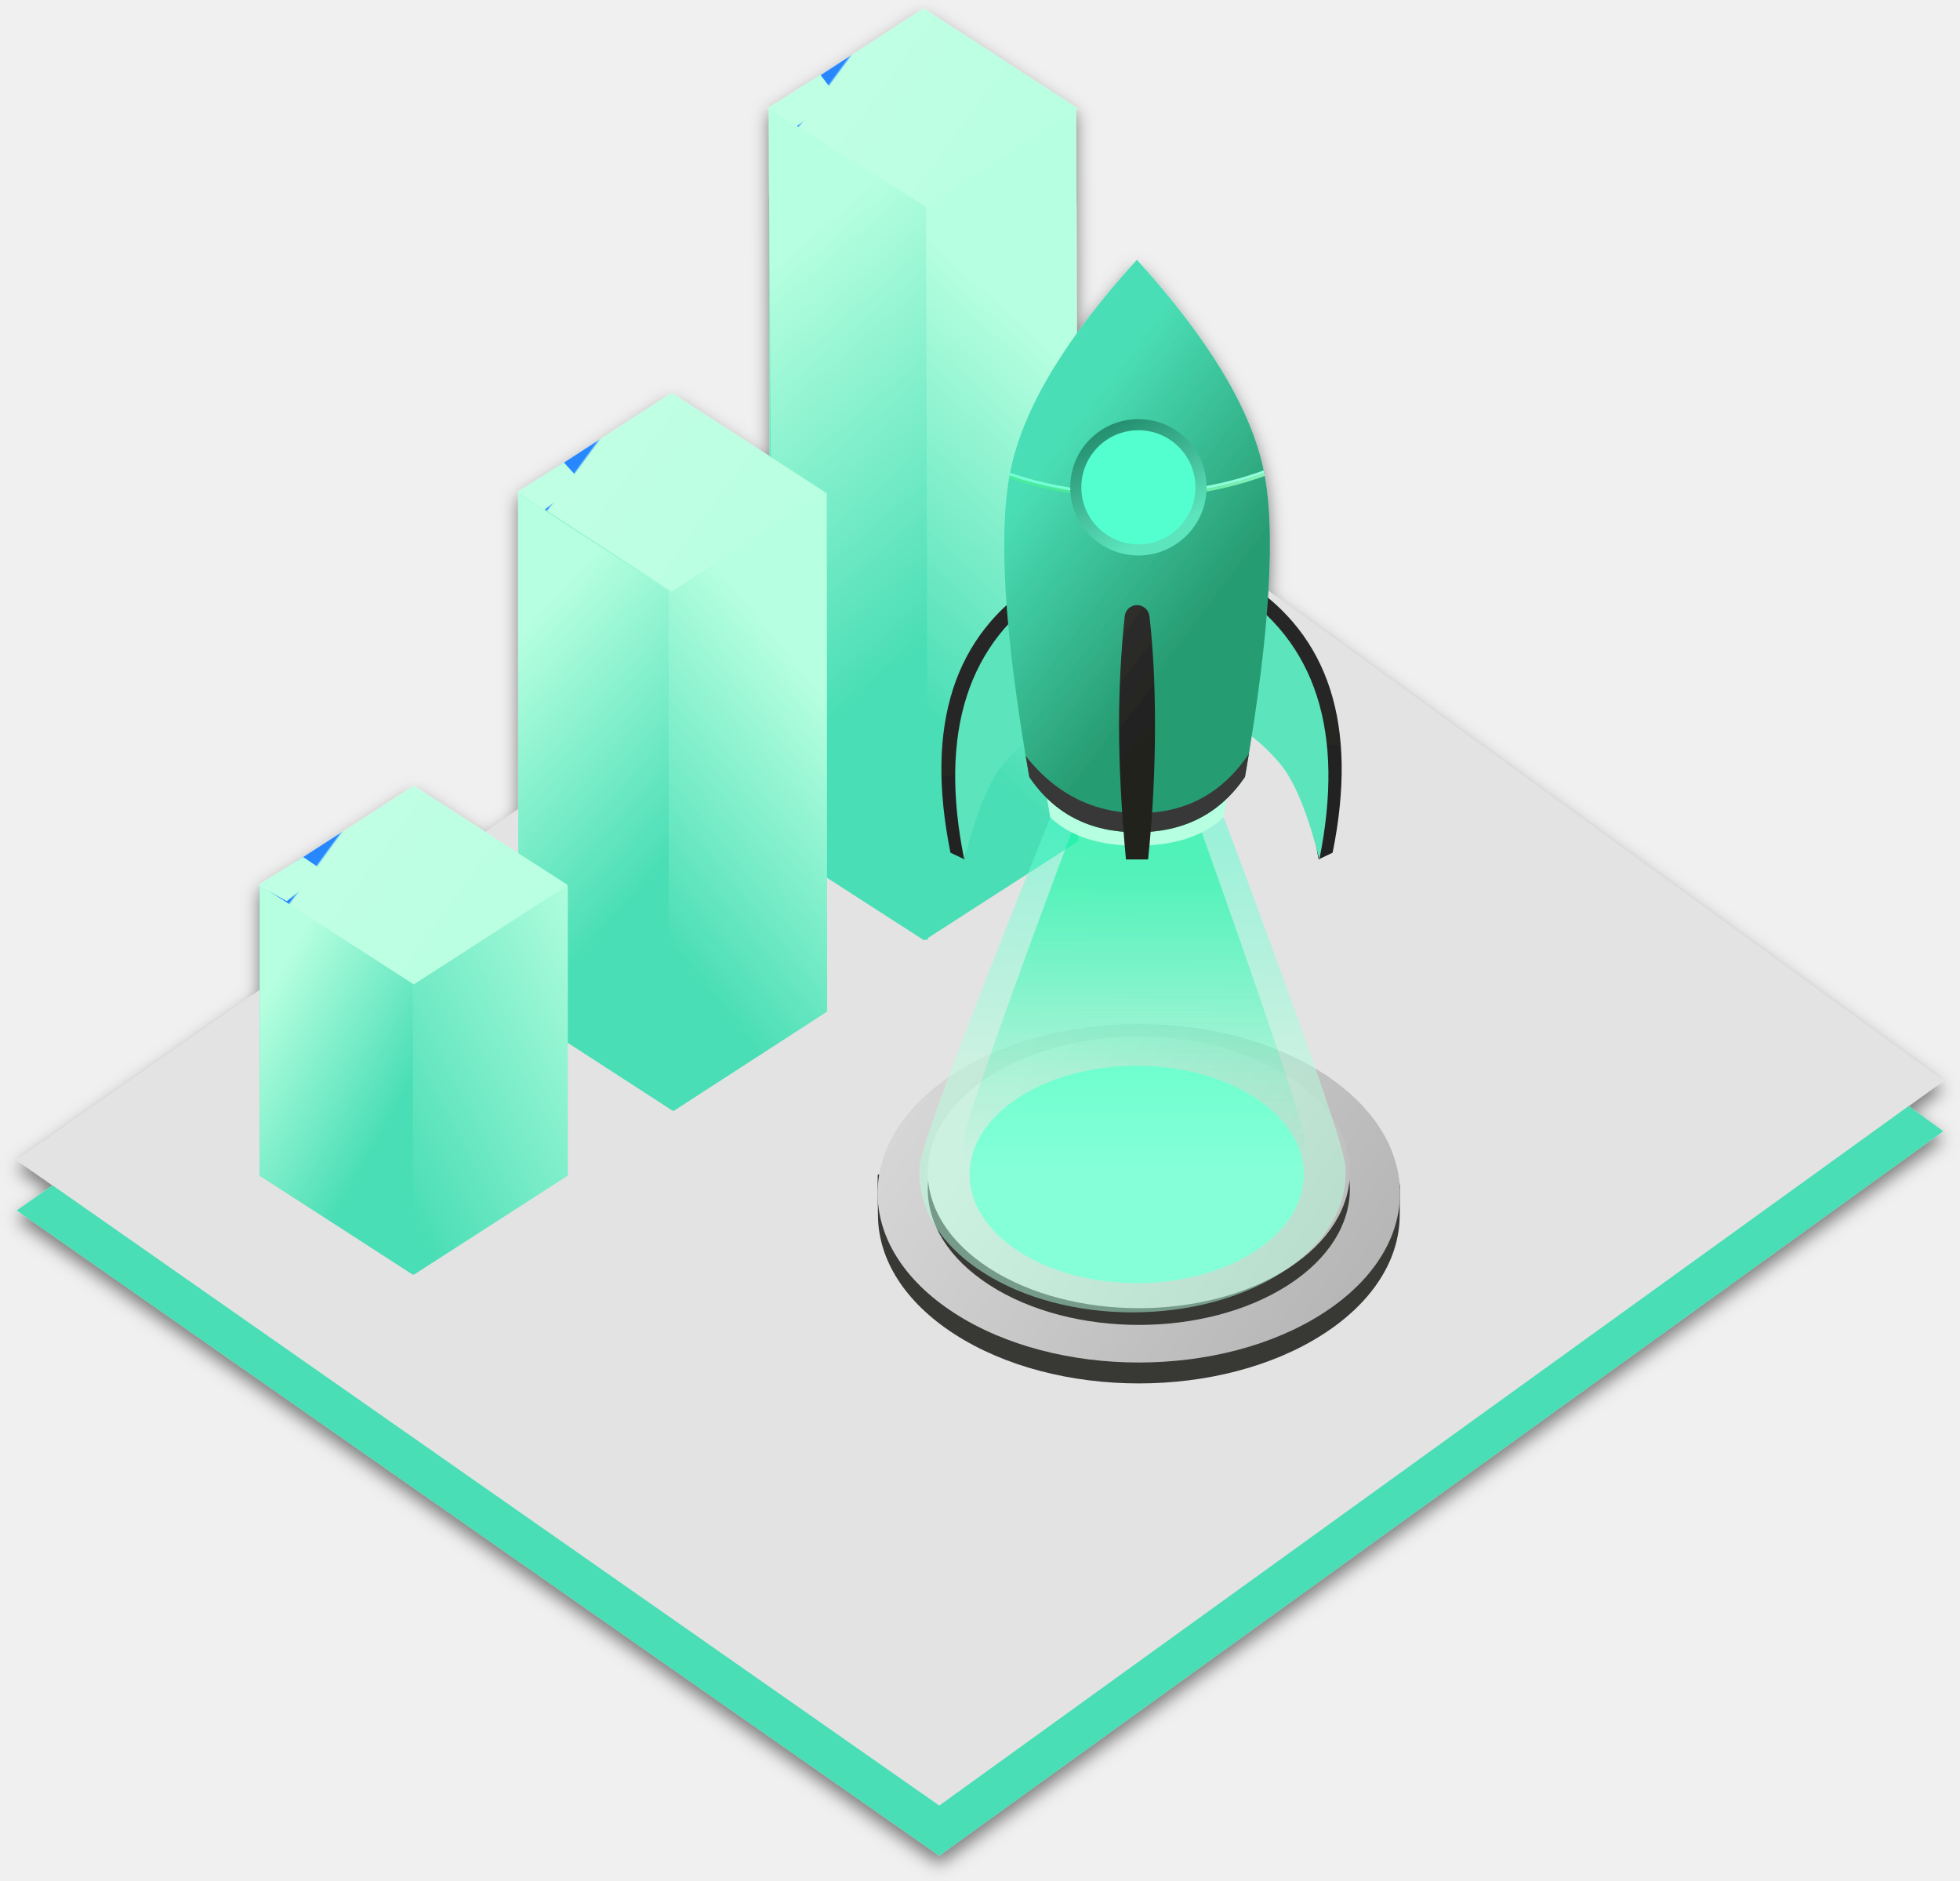
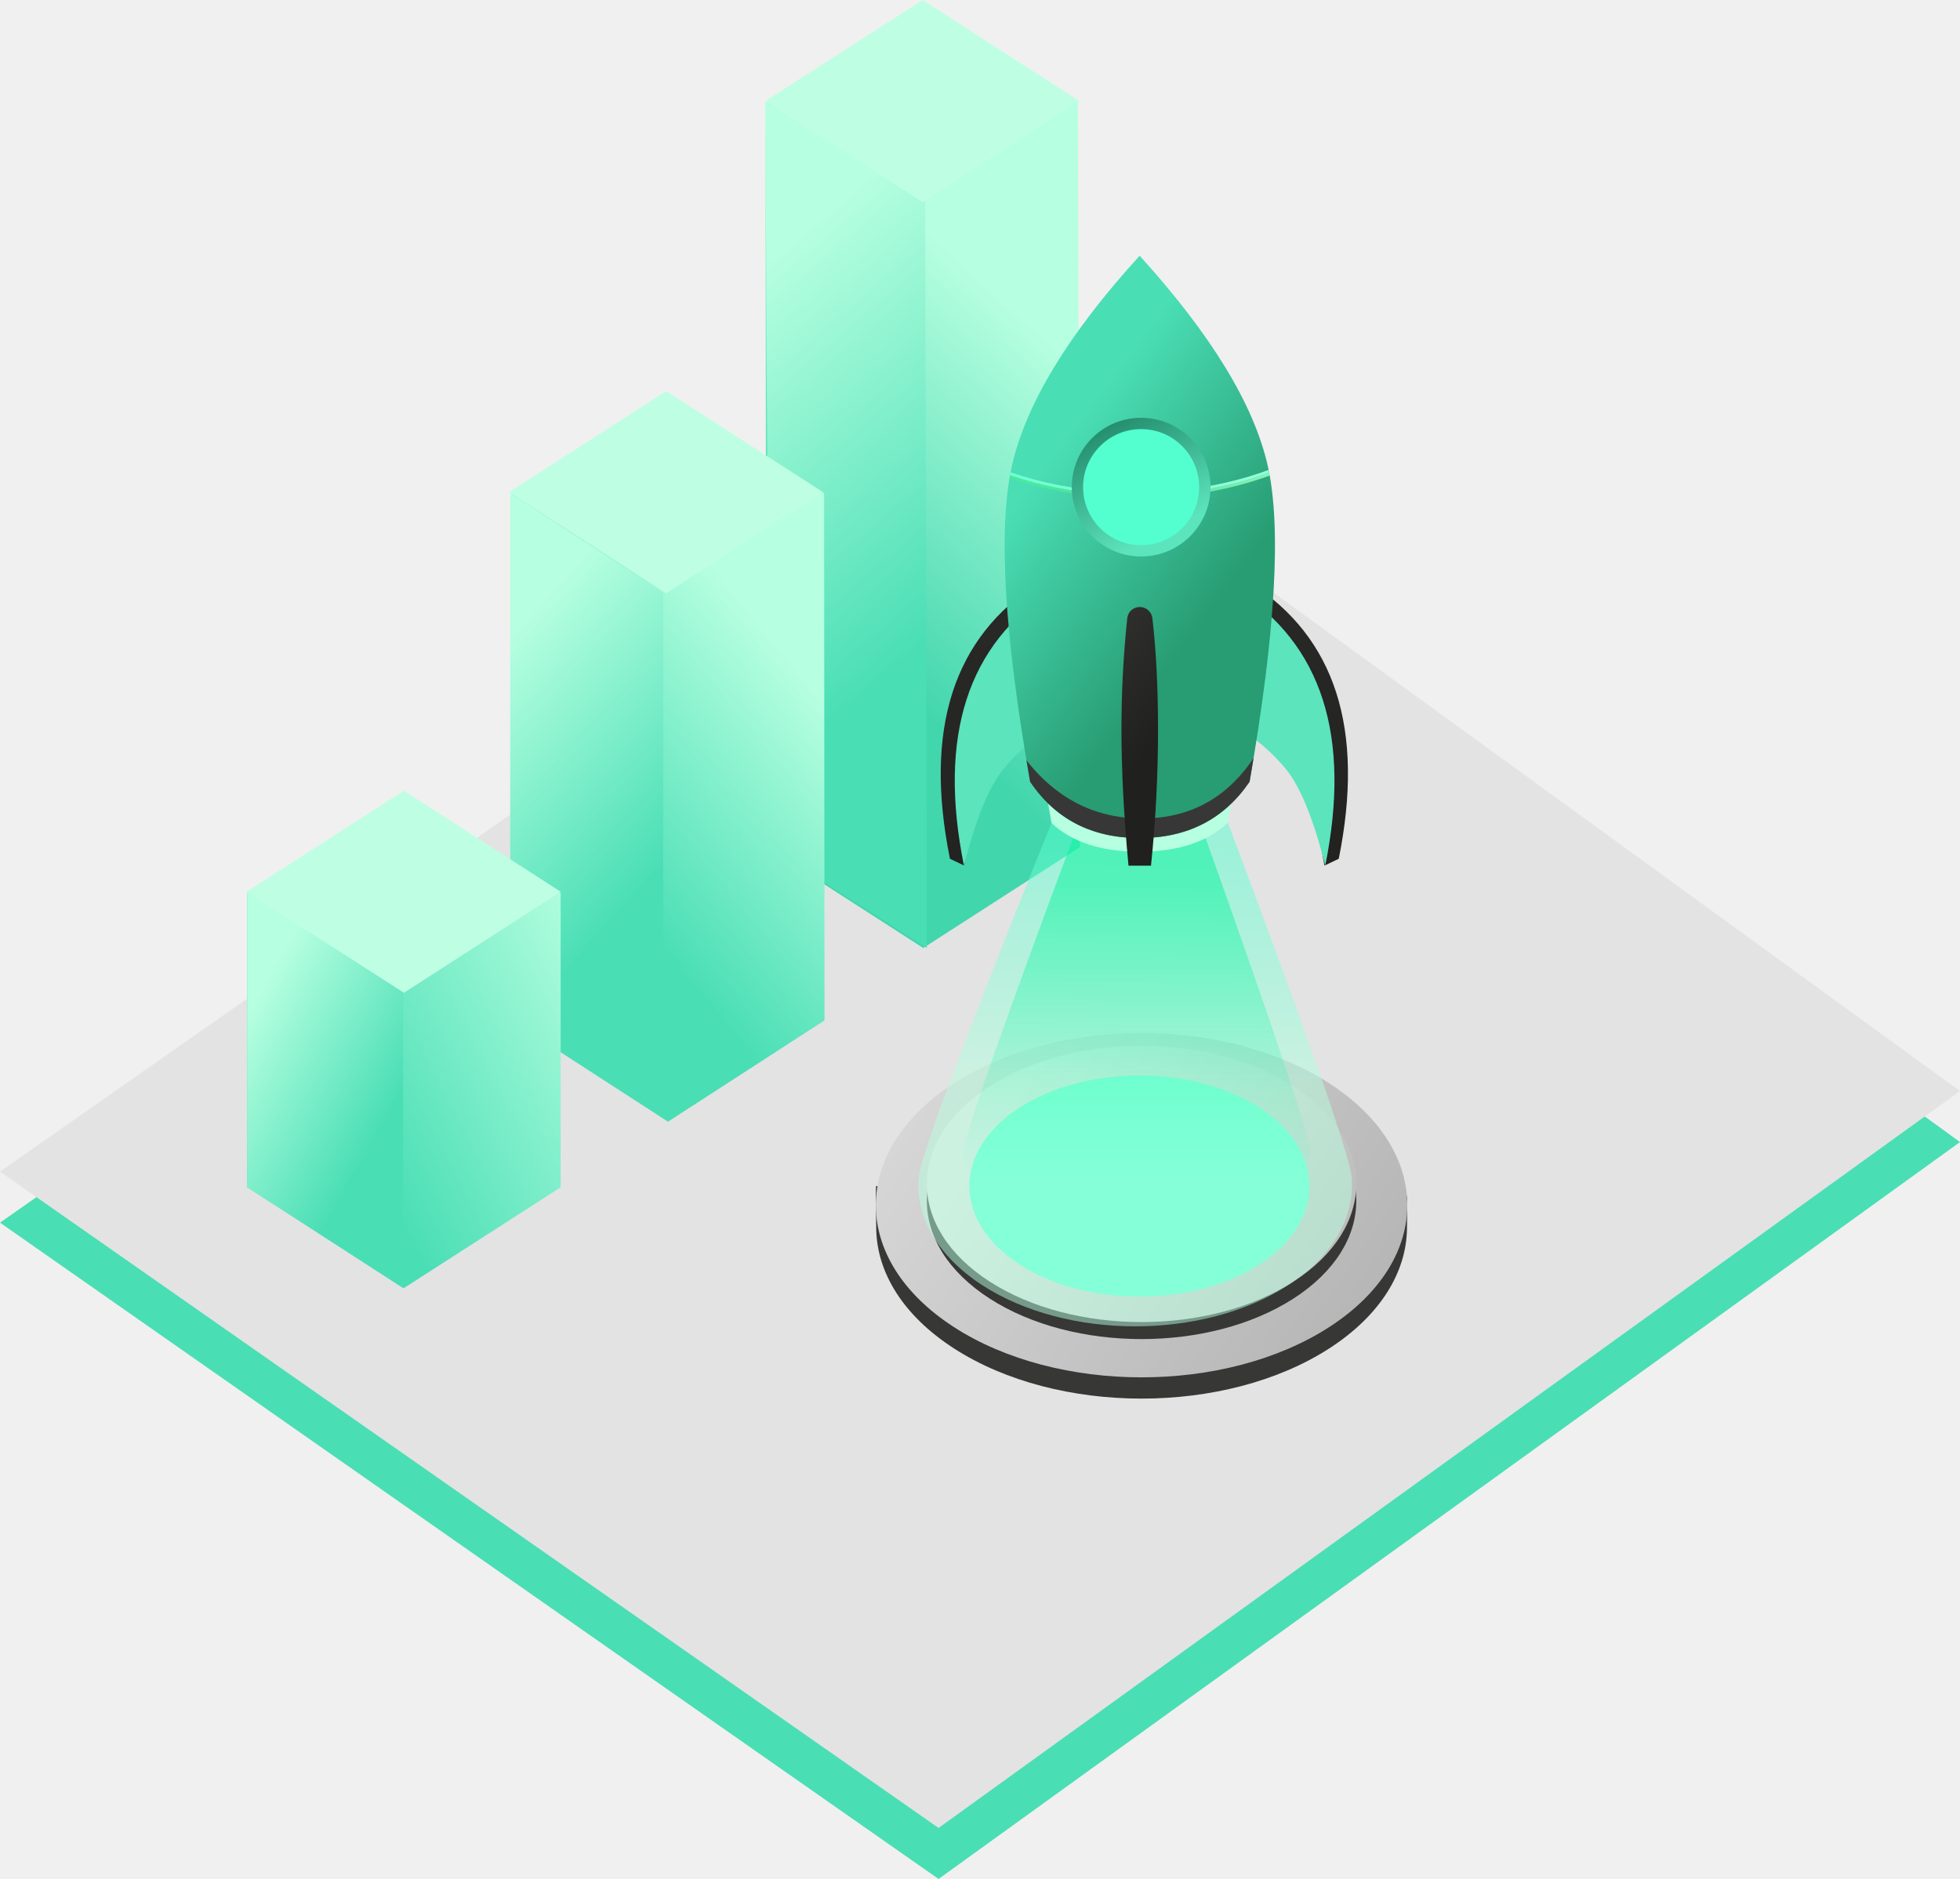
- <svg xmlns="http://www.w3.org/2000/svg" xmlns:xlink="http://www.w3.org/1999/xlink" width="469px" height="450px" viewBox="0 0 469 450" version="1.1">
+ <svg xmlns="http://www.w3.org/2000/svg" xmlns:xlink="http://www.w3.org/1999/xlink" width="461px" height="442px" viewBox="0 0 461 442" version="1.1">
  <defs>
-     <filter x="-2.6%" y="-2.7%" width="105.2%" height="105.4%" filterUnits="objectBoundingBox" id="filter-1">
-       <feOffset dx="0" dy="2" in="SourceAlpha" result="shadowOffsetOuter1" />
-       <feGaussianBlur stdDeviation="2" in="shadowOffsetOuter1" result="shadowBlurOuter1" />
-       <feColorMatrix values="0 0 0 0 0   0 0 0 0 0   0 0 0 0 0  0 0 0 0.5 0" type="matrix" in="shadowBlurOuter1" result="shadowMatrixOuter1" />
-       <feMerge>
-         <feMergeNode in="shadowMatrixOuter1" />
-         <feMergeNode in="SourceGraphic" />
-       </feMerge>
-     </filter>
-     <linearGradient x1="47.976%" y1="71.739%" x2="65.591%" y2="19.933%" id="linearGradient-2">
+     <linearGradient x1="47.976%" y1="71.739%" x2="65.591%" y2="19.933%" id="linearGradient-1">
+       <stop stop-color="#42D6AD" offset="0%" />
+       <stop stop-color="#B6FFE0" offset="100%" />
+     </linearGradient>
+     <linearGradient x1="54.477%" y1="71.347%" x2="44.727%" y2="11.867%" id="linearGradient-2">
      <stop stop-color="#4ADEB5" offset="0%" />
      <stop stop-color="#B6FFE0" offset="100%" />
    </linearGradient>
-     <linearGradient x1="113.516%" y1="84.75%" x2="18.419%" y2="39.481%" id="linearGradient-3">
-       <stop stop-color="#B6FFE0" offset="0%" />
-       <stop stop-color="#C0FFE4" offset="99.245%" />
-       <stop stop-color="#2787FF" offset="100%" />
-     </linearGradient>
-     <linearGradient x1="54.477%" y1="71.347%" x2="44.727%" y2="11.867%" id="linearGradient-4">
+     <linearGradient x1="49.106%" y1="73.648%" x2="56.889%" y2="17.293%" id="linearGradient-3">
      <stop stop-color="#4ADEB5" offset="0%" />
      <stop stop-color="#B6FFE0" offset="100%" />
    </linearGradient>
-     <linearGradient x1="46.374%" y1="71.739%" x2="77.929%" y2="19.933%" id="linearGradient-5">
+     <linearGradient x1="46.374%" y1="71.739%" x2="77.929%" y2="19.933%" id="linearGradient-4">
      <stop stop-color="#4ADEB5" offset="0%" />
      <stop stop-color="#B6FFE0" offset="100%" />
    </linearGradient>
-     <linearGradient x1="113.516%" y1="84.597%" x2="18.419%" y2="39.527%" id="linearGradient-6">
-       <stop stop-color="#B6FFE0" offset="0%" />
-       <stop stop-color="#C0FFE4" offset="99.245%" />
-       <stop stop-color="#2787FF" offset="100%" />
-     </linearGradient>
-     <linearGradient x1="57.363%" y1="71.347%" x2="41.327%" y2="11.867%" id="linearGradient-7">
+     <linearGradient x1="57.363%" y1="71.347%" x2="41.327%" y2="11.867%" id="linearGradient-5">
      <stop stop-color="#4ADEB5" offset="0%" />
      <stop stop-color="#B6FFE0" offset="100%" />
    </linearGradient>
-     <linearGradient x1="100%" y1="70.995%" x2="-32.64%" y2="11.902%" id="linearGradient-8">
+     <linearGradient x1="100%" y1="70.995%" x2="-32.64%" y2="11.902%" id="linearGradient-6">
      <stop stop-color="#B5B5B5" offset="0%" />
      <stop stop-color="#E3E3E3" offset="100%" />
    </linearGradient>
-     <linearGradient x1="112.726%" y1="81.457%" x2="10.294%" y2="37.624%" id="linearGradient-9">
+     <linearGradient x1="112.726%" y1="81.457%" x2="10.294%" y2="37.624%" id="linearGradient-7">
      <stop stop-color="#B5B5B5" offset="0%" />
      <stop stop-color="#E3E3E3" offset="100%" />
    </linearGradient>
-     <linearGradient x1="50%" y1="9.938%" x2="48.536%" y2="55.335%" id="linearGradient-10">
+     <linearGradient x1="50%" y1="9.938%" x2="48.536%" y2="55.335%" id="linearGradient-8">
      <stop stop-color="#53FFCF" offset="0%" />
      <stop stop-color="#B6FFE0" offset="100%" />
    </linearGradient>
-     <linearGradient x1="50%" y1="17.688%" x2="50%" y2="79.645%" id="linearGradient-11">
+     <linearGradient x1="50%" y1="17.688%" x2="50%" y2="79.645%" id="linearGradient-9">
      <stop stop-color="#02F49A" offset="0%" />
      <stop stop-color="#04FFA9" stop-opacity="0" offset="100%" />
    </linearGradient>
-     <linearGradient x1="50.417%" y1="89.605%" x2="43.137%" y2="-28.844%" id="linearGradient-12">
+     <linearGradient x1="50.417%" y1="89.605%" x2="43.137%" y2="-28.844%" id="linearGradient-10">
      <stop stop-color="#232322" offset="0%" />
      <stop stop-color="#2B2B2A" offset="100%" />
    </linearGradient>
-     <linearGradient x1="50.417%" y1="89.605%" x2="43.115%" y2="-29.204%" id="linearGradient-13">
+     <linearGradient x1="50.417%" y1="89.605%" x2="43.115%" y2="-29.204%" id="linearGradient-11">
      <stop stop-color="#222221" offset="0%" />
      <stop stop-color="#2B2B2A" offset="100%" />
    </linearGradient>
-     <linearGradient x1="35.127%" y1="68.47%" x2="63.442%" y2="22.646%" id="linearGradient-14">
+     <linearGradient x1="46.801%" y1="70.092%" x2="52.891%" y2="20.244%" id="linearGradient-12">
      <stop stop-color="#289C73" offset="0%" />
      <stop stop-color="#4ADEB5" offset="100%" />
    </linearGradient>
-     <path d="M6.284,123.893 C0.187,88.808 -1.243,64.06 1.995,49.649 C5.232,35.237 15.281,18.739 32.143,0.154 C48.913,18.566 58.929,35.064 62.193,49.649 C65.456,64.233 64.026,88.982 57.904,123.893 C51.948,132.723 43.361,137.138 32.143,137.138 C20.925,137.138 12.305,132.723 6.284,123.893 Z" id="path-15" />
-     <linearGradient x1="122.716%" y1="89.791%" x2="0%" y2="32.444%" id="linearGradient-17">
+     <linearGradient x1="35.127%" y1="68.47%" x2="63.442%" y2="22.646%" id="linearGradient-13">
+       <stop stop-color="#289C73" offset="0%" />
+       <stop stop-color="#4ADEB5" offset="100%" />
+     </linearGradient>
+     <path d="M6.284,123.893 C0.187,88.808 -1.243,64.06 1.995,49.649 C5.232,35.237 15.281,18.739 32.143,0.154 C48.913,18.566 58.929,35.064 62.193,49.649 C65.456,64.233 64.026,88.982 57.904,123.893 C51.948,132.723 43.361,137.138 32.143,137.138 C20.925,137.138 12.305,132.723 6.284,123.893 Z" id="path-14" />
+     <path d="M6.284,123.893 C0.187,88.808 -1.243,64.06 1.995,49.649 C5.232,35.237 15.281,18.739 32.143,0.154 C48.913,18.566 58.929,35.064 62.193,49.649 C65.456,64.233 64.026,88.982 57.904,123.893 C51.948,132.723 43.361,137.138 32.143,137.138 C20.925,137.138 12.305,132.723 6.284,123.893 Z" id="path-16" />
+     <linearGradient x1="122.716%" y1="89.791%" x2="0%" y2="32.444%" id="linearGradient-18">
      <stop stop-color="#53FFCF" offset="0%" />
      <stop stop-color="#B6FFE0" offset="100%" />
    </linearGradient>
-     <linearGradient x1="114.727%" y1="76.866%" x2="30.331%" y2="44.526%" id="linearGradient-18">
+     <path d="M6.284,123.893 C0.187,88.808 -1.243,64.06 1.995,49.649 C5.232,35.237 15.281,18.739 32.143,0.154 C48.913,18.566 58.929,35.064 62.193,49.649 C65.456,64.233 64.026,88.982 57.904,123.893 C51.948,132.723 43.361,137.138 32.143,137.138 C20.925,137.138 12.305,132.723 6.284,123.893 Z" id="path-19" />
+     <linearGradient x1="114.727%" y1="76.866%" x2="30.331%" y2="44.526%" id="linearGradient-21">
      <stop stop-color="#00FF3A" stop-opacity="0" offset="0%" />
      <stop stop-color="#B6FFE0" offset="100%" />
    </linearGradient>
-     <linearGradient x1="57.863%" y1="58.207%" x2="40.363%" y2="-40.007%" id="linearGradient-19">
+     <linearGradient x1="50.171%" y1="58.928%" x2="49.79%" y2="-47.912%" id="linearGradient-22">
      <stop stop-color="#20201E" offset="0%" />
      <stop stop-color="#373736" offset="100%" />
    </linearGradient>
-     <linearGradient x1="53.488%" y1="89.605%" x2="-7.613%" y2="-29.204%" id="linearGradient-20">
+     <linearGradient x1="57.863%" y1="58.207%" x2="40.363%" y2="-40.007%" id="linearGradient-23">
+       <stop stop-color="#20201E" offset="0%" />
+       <stop stop-color="#373736" offset="100%" />
+     </linearGradient>
+     <linearGradient x1="53.488%" y1="89.605%" x2="-7.613%" y2="-29.204%" id="linearGradient-24">
      <stop stop-color="#5CE4BC" offset="0%" />
      <stop stop-color="#076146" offset="100%" />
    </linearGradient>
-     <linearGradient x1="40.809%" y1="71.739%" x2="120.802%" y2="19.933%" id="linearGradient-21">
+     <linearGradient x1="40.809%" y1="71.739%" x2="120.802%" y2="19.933%" id="linearGradient-25">
      <stop stop-color="#4ADEB5" offset="0%" />
      <stop stop-color="#B6FFE0" offset="100%" />
    </linearGradient>
-     <linearGradient x1="69.061%" y1="71.347%" x2="27.548%" y2="11.867%" id="linearGradient-22">
+     <linearGradient x1="69.061%" y1="71.347%" x2="27.548%" y2="11.867%" id="linearGradient-26">
      <stop stop-color="#4ADEB5" offset="0%" />
      <stop stop-color="#B6FFE0" offset="100%" />
    </linearGradient>
-     <linearGradient x1="113.516%" y1="84.334%" x2="18.419%" y2="39.607%" id="linearGradient-23">
-       <stop stop-color="#B6FFE0" offset="0%" />
-       <stop stop-color="#C0FFE4" offset="99.245%" />
-       <stop stop-color="#2787FF" offset="100%" />
-     </linearGradient>
  </defs>
  <g id="Page-1" stroke="none" stroke-width="1" fill="none" fill-rule="evenodd">
-     <g id="Desktop-HD" transform="translate(-824, -2330)">
-       <g id="Group-11" filter="url(#filter-1)" transform="translate(828, 2332)">
-         <g id="Group-10">
-           <polygon id="Rectangle" fill="#4ADEB5" points="248.024 114 461 268.652 220.756 442 0 287.61" />
-           <polygon id="Rectangle" fill="#E3E3E3" points="248.024 102 461 256.652 220.756 430 0 275.61" />
-           <polygon id="Base" fill="url(#linearGradient-2)" points="180.295 199.273 180 24 253.514 24 254 199.273 217.148 223" />
-           <polygon id="Base" fill="url(#linearGradient-3)" points="180 24 217 0 254 24 217 48" />
-           <polygon id="Rectangle" fill="#BFFFE4" points="192.313 15.902 196 20.734 186.577 28.264 179.535 24" />
-           <polygon id="Base" fill="url(#linearGradient-4)" points="180.977 199.334 180 24 217.595 47.48 218 223" />
-           <g id="Group-2" transform="translate(120, 92)">
-             <polygon id="Base" fill="url(#linearGradient-5)" points="0.295 148.031 0.391 23.907 73.834 23.907 73.93 148.031 37.112 171.86" />
-             <polygon id="Base" fill="url(#linearGradient-6)" points="-1.49213975e-13 23.767 36.722 -2.13162821e-14 73.444 23.767 36.722 47.534" />
+     <g id="Rocket-(1)">
+       <g id="Group-10" transform="translate(0, 24)">
+         <polygon id="Rectangle" fill="#4ADEB5" fill-rule="nonzero" points="248.024 90 461 244.652 220.756 418 0 263.61" />
+         <polygon id="Rectangle" fill="#E3E3E3" fill-rule="nonzero" points="248.024 78 461 232.652 220.756 406 0 251.61" />
+         <polygon id="Base" fill="url(#linearGradient-1)" fill-rule="nonzero" points="180.295 175.273 180 0 253.514 0 254 175.273 217.148 199" />
+         <polygon id="Base" fill="url(#linearGradient-2)" fill-rule="nonzero" points="180.977 175.334 180 0 217.595 23.48 218 199" />
+         <g id="Group-2" transform="translate(120, 91)" fill="url(#linearGradient-4)" fill-rule="nonzero">
+           <polygon id="Base" points="0.295 125.031 0.391 0.907 73.834 0.907 73.93 125.031 37.112 148.86" />
+         </g>
+         <polygon id="Base" fill="url(#linearGradient-5)" fill-rule="nonzero" points="120 215.386 120 92 156 115.475 156 239" />
+         <path d="M206.096,255.009 C205.968,254.805 205.968,258.194 206.096,265.177 C206.282,275.331 212.375,285.448 224.374,293.195 C248.75,308.935 288.271,308.935 312.647,293.195 C324.691,285.419 330.784,275.256 330.927,265.064 C331.024,258.106 331.024,255.622 330.927,257.612 L206.096,255.009 Z" id="Oval-2" fill="#373736" fill-rule="nonzero" />
+         <path d="M224.306,288.138 C248.714,303.954 288.286,303.954 312.694,288.138 C337.102,272.322 337.102,246.678 312.694,230.862 C288.286,215.046 248.714,215.046 224.306,230.862 C199.898,246.678 199.898,272.322 224.306,288.138 Z" id="Oval-2" fill="url(#linearGradient-6)" fill-rule="nonzero" />
+         <path d="M232.791,281.481 C252.513,294.173 284.487,294.173 304.209,281.481 C323.93,268.789 323.93,248.211 304.209,235.519 C284.487,222.827 252.513,222.827 232.791,235.519 C213.07,248.211 213.07,268.789 232.791,281.481 Z" id="Oval-2" fill="#373736" fill-rule="nonzero" />
+         <path d="M232.791,277.481 C252.513,290.173 284.487,290.173 304.209,277.481 C323.93,264.789 323.93,244.211 304.209,231.519 C284.487,218.827 252.513,218.827 232.791,231.519 C213.07,244.211 213.07,264.789 232.791,277.481 Z" id="Oval-2" fill="url(#linearGradient-7)" fill-rule="nonzero" />
+         <path d="M239.716,273.385 C255.337,283.538 280.663,283.538 296.284,273.385 C311.905,263.231 311.905,246.769 296.284,236.615 C280.663,226.462 255.337,226.462 239.716,236.615 C224.095,246.769 224.095,263.231 239.716,273.385 Z" id="Oval-2" fill="#53FFCF" fill-rule="nonzero" />
+         <g id="Group-6" transform="translate(216, 36)">
+           <path d="M14.938,242.257 C34.854,255.248 67.146,255.248 87.062,242.257 C97.697,235.321 102.653,226.084 101.931,217.004 C101.511,211.72 90.48,180.371 68.84,122.957 L35.613,122.957 C12.365,180.326 0.52,211.642 0.077,216.903 C-0.69,226.016 4.264,235.296 14.938,242.257 Z" id="Light" fill="url(#linearGradient-8)" fill-rule="nonzero" opacity="0.5" />
+           <path d="M22.498,231.215 C38.463,241.614 64.347,241.614 80.312,231.215 C88.837,225.663 92.809,218.269 92.231,210.999 C91.894,206.769 82.611,179.18 64.384,128.232 L39.727,128.232 C20.654,179.145 10.941,206.707 10.586,210.919 C9.971,218.214 13.942,225.643 22.498,231.215 Z" id="Light" fill="url(#linearGradient-9)" fill-rule="nonzero" opacity="0.5" />
+           <g id="Rocket-wing" transform="translate(5.261905, 77.10145)" fill-rule="nonzero">
+             <path d="M22.991,0.006 C2.957,12.813 -3.984,34.449 2.168,64.914 L5.532,66.517 L11.496,33.261 L22.991,24.073 L22.991,0.006 Z" id="Path-13" fill="url(#linearGradient-10)" />
+             <path d="M26.291,1.668 C6.257,14.475 -0.684,36.111 5.468,66.575 C8.253,55.512 11.362,47.908 14.796,43.765 C18.229,39.621 22.061,36.407 26.291,34.122 L26.291,1.668 Z" id="Path-13" fill="#5CE4BC" />
          </g>
-           <polygon id="Base" fill="url(#linearGradient-7)" points="120 239.386 120 116 156 139.475 156 263" />
-           <path d="M206.096,279.009 C205.968,278.805 205.968,282.194 206.096,289.177 C206.282,299.331 212.375,309.448 224.374,317.195 C248.75,332.935 288.271,332.935 312.647,317.195 C324.691,309.419 330.784,299.256 330.927,289.064 C331.024,282.106 331.024,279.622 330.927,281.612 L206.096,279.009 Z" id="Oval-2" fill="#373736" />
-           <path d="M224.306,312.138 C248.714,327.954 288.286,327.954 312.694,312.138 C337.102,296.322 337.102,270.678 312.694,254.862 C288.286,239.046 248.714,239.046 224.306,254.862 C199.898,270.678 199.898,296.322 224.306,312.138 Z" id="Oval-2" fill="url(#linearGradient-8)" />
-           <path d="M232.791,305.481 C252.513,318.173 284.487,318.173 304.209,305.481 C323.93,292.789 323.93,272.211 304.209,259.519 C284.487,246.827 252.513,246.827 232.791,259.519 C213.07,272.211 213.07,292.789 232.791,305.481 Z" id="Oval-2" fill="#373736" />
-           <path d="M232.791,301.481 C252.513,314.173 284.487,314.173 304.209,301.481 C323.93,288.789 323.93,268.211 304.209,255.519 C284.487,242.827 252.513,242.827 232.791,255.519 C213.07,268.211 213.07,288.789 232.791,301.481 Z" id="Oval-2" fill="url(#linearGradient-9)" />
-           <path d="M239.716,297.385 C255.337,307.538 280.663,307.538 296.284,297.385 C311.905,287.231 311.905,270.769 296.284,260.615 C280.663,250.462 255.337,250.462 239.716,260.615 C224.095,270.769 224.095,287.231 239.716,297.385 Z" id="Oval-2" fill="#53FFCF" />
-           <g id="Group-6" transform="translate(216, 60)">
-             <path d="M14.938,242.257 C34.854,255.248 67.146,255.248 87.062,242.257 C97.697,235.321 102.653,226.084 101.931,217.004 C101.511,211.72 90.48,180.371 68.84,122.957 L35.613,122.957 C12.365,180.326 0.52,211.642 0.077,216.903 C-0.69,226.016 4.264,235.296 14.938,242.257 Z" id="Light" fill="url(#linearGradient-10)" opacity="0.5" />
-             <path d="M22.498,231.215 C38.463,241.614 64.347,241.614 80.312,231.215 C88.837,225.663 92.809,218.269 92.231,210.999 C91.894,206.769 82.611,179.18 64.384,128.232 L39.727,128.232 C20.654,179.145 10.941,206.707 10.586,210.919 C9.971,218.214 13.942,225.643 22.498,231.215 Z" id="Light" fill="url(#linearGradient-11)" opacity="0.5" />
-             <g id="Rocket-wing" transform="translate(5.261905, 77.10145)">
-               <path d="M22.991,0.006 C2.957,12.813 -3.984,34.449 2.168,64.914 L5.532,66.517 L11.496,33.261 L22.991,24.073 L22.991,0.006 Z" id="Path-13" fill="url(#linearGradient-12)" />
-               <path d="M26.291,1.668 C6.257,14.475 -0.684,36.111 5.468,66.575 C8.253,55.512 11.362,47.908 14.796,43.765 C18.229,39.621 22.061,36.407 26.291,34.122 L26.291,1.668 Z" id="Path-13" fill="#5CE4BC" />
-             </g>
-             <g id="Rocket-wing" transform="translate(87.69048, 110.6014) scale(-1, 1) translate(-87.69048, -110.6014) translate(74.19048, 77.10145)">
-               <path d="M23.134,0.006 C3.099,12.813 -3.842,34.449 2.31,64.914 L5.674,66.517 L11.638,33.261 L23.134,24.073 L23.134,0.006 Z" id="Path-13" fill="url(#linearGradient-13)" />
-               <path d="M26.31,1.623 C6.275,14.43 -0.666,36.066 5.486,66.531 C8.271,55.467 11.381,47.864 14.814,43.72 C18.247,39.577 22.079,36.363 26.31,34.077 L26.31,1.623 Z" id="Path-13" fill="#5CE4BC" />
-             </g>
-             <g id="Rocket-body" transform="translate(52.19048, 70.5) scale(-1, 1) translate(-52.19048, -70.5) translate(20.19048, 0)">
-               <g id="Group-7">
-                 <g id="Oval-2">
-                   <path d="M11.436,133.59 C6.541,105.519 5.394,85.719 7.993,74.188 C10.591,62.658 18.66,49.458 32.197,34.588 C45.661,49.319 53.703,62.519 56.323,74.188 C58.943,85.857 57.795,105.658 52.879,133.59 C48.098,138.095 41.204,140.347 32.197,140.347 C23.191,140.347 16.271,138.095 11.436,133.59 Z" id="Mask" fill="#B6FFE0" />
-                   <mask id="mask-16" fill="white">
-                     <use xlink:href="#path-15" />
+           <g id="Rocket-wing" transform="translate(87.69048, 110.6014) scale(-1, 1) translate(-87.69048, -110.6014) translate(74.19048, 77.10145)" fill-rule="nonzero">
+             <path d="M23.134,0.006 C3.099,12.813 -3.842,34.449 2.31,64.914 L5.674,66.517 L11.638,33.261 L23.134,24.073 L23.134,0.006 Z" id="Path-13" fill="url(#linearGradient-11)" />
+             <path d="M26.31,1.623 C6.275,14.43 -0.666,36.066 5.486,66.531 C8.271,55.467 11.381,47.864 14.814,43.72 C18.247,39.577 22.079,36.363 26.31,34.077 L26.31,1.623 Z" id="Path-13" fill="#5CE4BC" />
+           </g>
+           <g id="Rocket-body" transform="translate(52.19048, 70.5) scale(-1, 1) translate(-52.19048, -70.5) translate(20.19048, 0)">
+             <g id="Group-7">
+               <g id="Oval-2">
+                 <path d="M11.436,133.59 C6.541,105.519 5.394,85.719 7.993,74.188 C10.591,62.658 18.66,49.458 32.197,34.588 C45.661,49.319 53.703,62.519 56.323,74.188 C58.943,85.857 57.795,105.658 52.879,133.59 C48.098,138.095 41.204,140.347 32.197,140.347 C23.191,140.347 16.271,138.095 11.436,133.59 Z" id="Mask" fill="#B6FFE0" fill-rule="nonzero" />
+                 <g id="Mask" fill="url(#linearGradient-13)" fill-rule="nonzero">
+                   <path d="M6.284,123.893 C0.187,88.808 -1.243,64.06 1.995,49.649 C5.232,35.237 15.281,18.739 32.143,0.154 C48.913,18.566 58.929,35.064 62.193,49.649 C65.456,64.233 64.026,88.982 57.904,123.893 C51.948,132.723 43.361,137.138 32.143,137.138 C20.925,137.138 12.305,132.723 6.284,123.893 Z" id="path-12" />
+                 </g>
+                 <g id="Rectangle-4-Clipped">
+                   <mask id="mask-15" fill="white">
+                     <use xlink:href="#path-14" />
                  </mask>
-                   <use id="Mask" fill="url(#linearGradient-14)" xlink:href="#path-15" />
-                   <path d="M0.073,107.976 C6.406,124.348 16.908,132.533 31.578,132.533 C46.249,132.533 57.537,124.348 65.444,107.976 L65.444,150.847 L0.073,150.847 L0.073,107.976 Z" id="Rectangle-4" fill="#373737" mask="url(#mask-16)" />
-                   <path d="M-11.824,43.795 C12.878,59.892 53.003,59.892 77.706,43.795 C102.225,27.817 102.225,2.077 77.706,-13.901 C53.003,-29.998 12.878,-29.998 -11.824,-13.901 C-36.344,2.077 -36.344,27.817 -11.824,43.795 Z M-12.186,44.354 C-37.109,28.113 -37.109,1.782 -12.186,-14.459 C12.737,-30.7 53.145,-30.7 78.067,-14.459 C102.99,1.782 102.99,28.113 78.067,44.354 C53.145,60.594 12.737,60.594 -12.186,44.354 Z" fill="url(#linearGradient-17)" mask="url(#mask-16)" />
-                   <path d="M-12.186,44.354 C12.737,60.594 53.145,60.594 78.067,44.354 C102.99,28.113 102.99,1.782 78.067,-14.459 C53.145,-30.7 12.737,-30.7 -12.186,-14.459 C-37.109,1.782 -37.109,28.113 -12.186,44.354 Z M-12.548,44.912 C-37.874,28.409 -37.874,1.486 -12.548,-15.018 C12.595,-31.402 53.286,-31.402 78.429,-15.018 C103.755,1.486 103.755,28.409 78.429,44.912 C53.286,61.296 12.595,61.296 -12.548,44.912 Z" fill="url(#linearGradient-18)" fill-rule="nonzero" mask="url(#mask-16)" />
+                   <g id="path-12" />
+                   <path d="M0.073,107.976 C6.406,124.348 16.908,132.533 31.578,132.533 C46.249,132.533 57.537,124.348 65.444,107.976 L65.444,150.847 L0.073,150.847 L0.073,107.976 Z" id="Rectangle-4" fill="#373737" fill-rule="nonzero" mask="url(#mask-15)" />
+                 </g>
+                 <g id="Clipped">
+                   <mask id="mask-17" fill="white">
+                     <use xlink:href="#path-16" />
+                   </mask>
+                   <g id="path-12" />
+                   <path d="M-11.824,43.795 C12.878,59.892 53.003,59.892 77.706,43.795 C102.225,27.817 102.225,2.077 77.706,-13.901 C53.003,-29.998 12.878,-29.998 -11.824,-13.901 C-36.344,2.077 -36.344,27.817 -11.824,43.795 Z M-12.186,44.354 C-37.109,28.113 -37.109,1.782 -12.186,-14.459 C12.737,-30.7 53.145,-30.7 78.067,-14.459 C102.99,1.782 102.99,28.113 78.067,44.354 C53.145,60.594 12.737,60.594 -12.186,44.354 Z" id="Shape" fill="url(#linearGradient-18)" fill-rule="nonzero" mask="url(#mask-17)" />
+                 </g>
+                 <g id="Clipped">
+                   <mask id="mask-20" fill="white">
+                     <use xlink:href="#path-19" />
+                   </mask>
+                   <g id="path-12" />
+                   <path d="M-12.186,44.354 C12.737,60.594 53.145,60.594 78.067,44.354 C102.99,28.113 102.99,1.782 78.067,-14.459 C53.145,-30.7 12.737,-30.7 -12.186,-14.459 C-37.109,1.782 -37.109,28.113 -12.186,44.354 Z M-12.548,44.912 C-37.874,28.409 -37.874,1.486 -12.548,-15.018 C12.595,-31.402 53.286,-31.402 78.429,-15.018 C103.755,1.486 103.755,28.409 78.429,44.912 C53.286,61.296 12.595,61.296 -12.548,44.912 Z" id="Shape" fill="url(#linearGradient-21)" fill-rule="nonzero" mask="url(#mask-20)" />
                </g>
              </g>
            </g>
-             <g id="Rocket-wing" transform="translate(47.7619, 82.78261)" fill="url(#linearGradient-19)">
-               <path d="M4.31,0 C5.832,0 7.112,1.141 7.287,2.653 C8.17,10.295 8.611,18.979 8.611,28.703 C8.611,39.571 8.06,50.287 6.957,60.852 L1.663,60.852 C0.56,49.061 0.009,38.345 0.009,28.703 C0.009,19.957 0.463,11.271 1.37,2.647 C1.528,1.142 2.797,0 4.31,0 Z" />
-             </g>
-             <g id="Rocket-window" transform="translate(36.02381, 38.14493)">
-               <ellipse id="Oval" fill="url(#linearGradient-20)" cx="16.375" cy="16.446" rx="16.313" ry="16.314" />
-               <ellipse id="Oval" fill="#53FFCF" cx="16.375" cy="16.446" rx="13.65" ry="13.65" />
-             </g>
+           </g>
+           <g id="Rocket-wing" transform="translate(47.7619, 82.78261)" fill="url(#linearGradient-23)" fill-rule="nonzero">
+             <path d="M4.31,0 C5.832,0 7.112,1.141 7.287,2.653 C8.17,10.295 8.611,18.979 8.611,28.703 C8.611,39.571 8.06,50.287 6.957,60.852 L1.663,60.852 C0.56,49.061 0.009,38.345 0.009,28.703 C0.009,19.957 0.463,11.271 1.37,2.647 C1.528,1.142 2.797,0 4.31,0 Z" id="Path" />
+           </g>
+           <g id="Rocket-window" transform="translate(36.02381, 38.14493)" fill-rule="nonzero">
+             <ellipse id="Oval" fill="url(#linearGradient-24)" cx="16.375" cy="16.446" rx="16.313" ry="16.314" />
+             <ellipse id="Oval" fill="#53FFCF" cx="16.375" cy="16.446" rx="13.65" ry="13.65" />
          </g>
        </g>
-         <polygon id="Rectangle" fill="#BFFFE4" points="130.937 108.648 135 113.124 126.243 120 119.707 115.767" />
-         <g id="Group" transform="translate(57, 186)">
-           <polygon id="Base" fill="url(#linearGradient-21)" points="1.145 93.292 1.145 23.969 74.866 23.969 74.866 93.292 38.005 117" />
-           <polygon id="Base" fill="url(#linearGradient-22)" points="1.145 93.292 1.145 23.969 37.802 32.396 37.802 117" />
-           <polygon id="Base" fill="url(#linearGradient-23)" points="1.145 23.765 38.005 0 74.866 23.766 38.005 47.531" />
-           <polygon id="Rectangle" fill="#BFFFE4" points="11.561 17.062 16.622 20.497 7.593 27.625 0.738 23.755" />
+       </g>
+       <g id="Group-11" transform="translate(58, 186)" fill-rule="nonzero">
+         <g id="Group" transform="translate(0, 23)">
+           <polygon id="Base" fill="url(#linearGradient-25)" points="0.145 70.292 0.145 0.969 73.866 0.969 73.866 70.292 37.005 94" />
+           <polygon id="Base" fill="url(#linearGradient-26)" points="0.145 70.292 0.145 0.969 36.802 9.396 36.802 94" />
        </g>
+         <polygon id="Rectangle" fill="#BEFFE4" points="-6.53699317e-13 23.766 37 4.9760196e-13 73.866 23.766 37.005 47.531" />
      </g>
+       <polygon id="Rectangle" fill="#BEFFE4" fill-rule="nonzero" points="119.7 115.766 156.7 92 193.566 115.766 156.705 139.531" />
+       <polygon id="Rectangle" fill="#BEFFE4" fill-rule="nonzero" points="180 23.766 217 4.97379915e-13 253.866 23.766 217.005 47.531" />
    </g>
  </g>
</svg>
